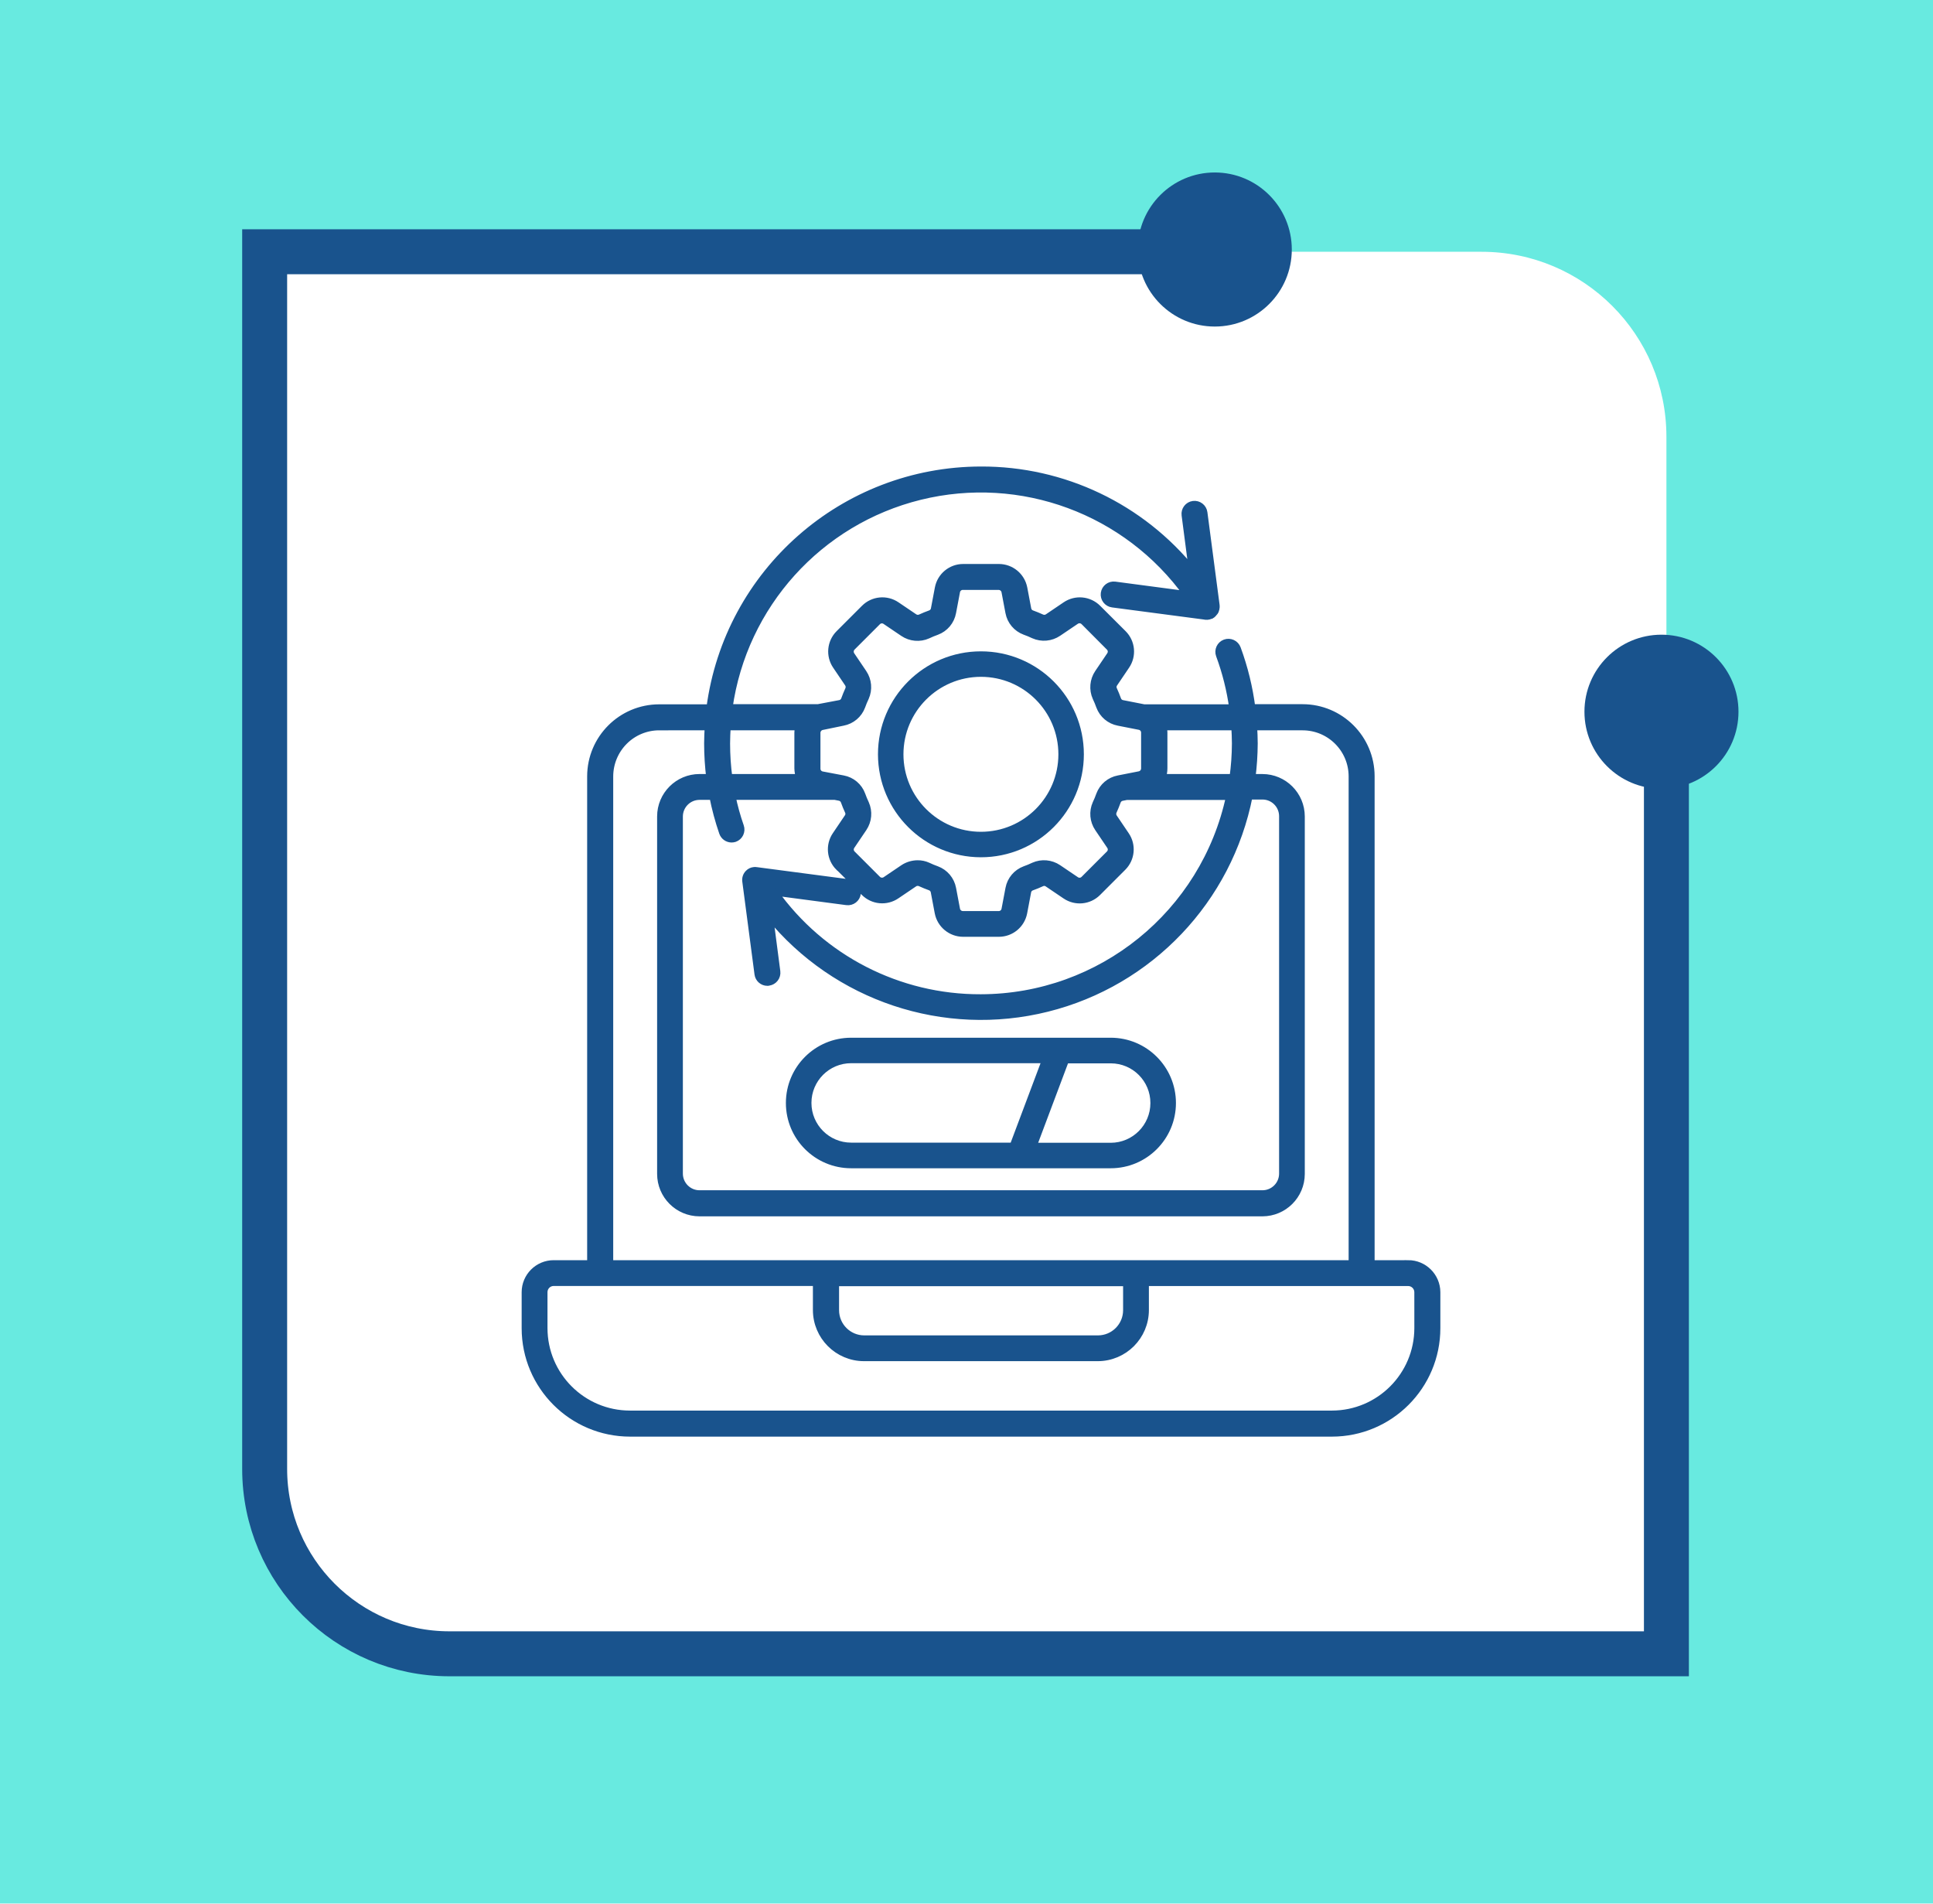
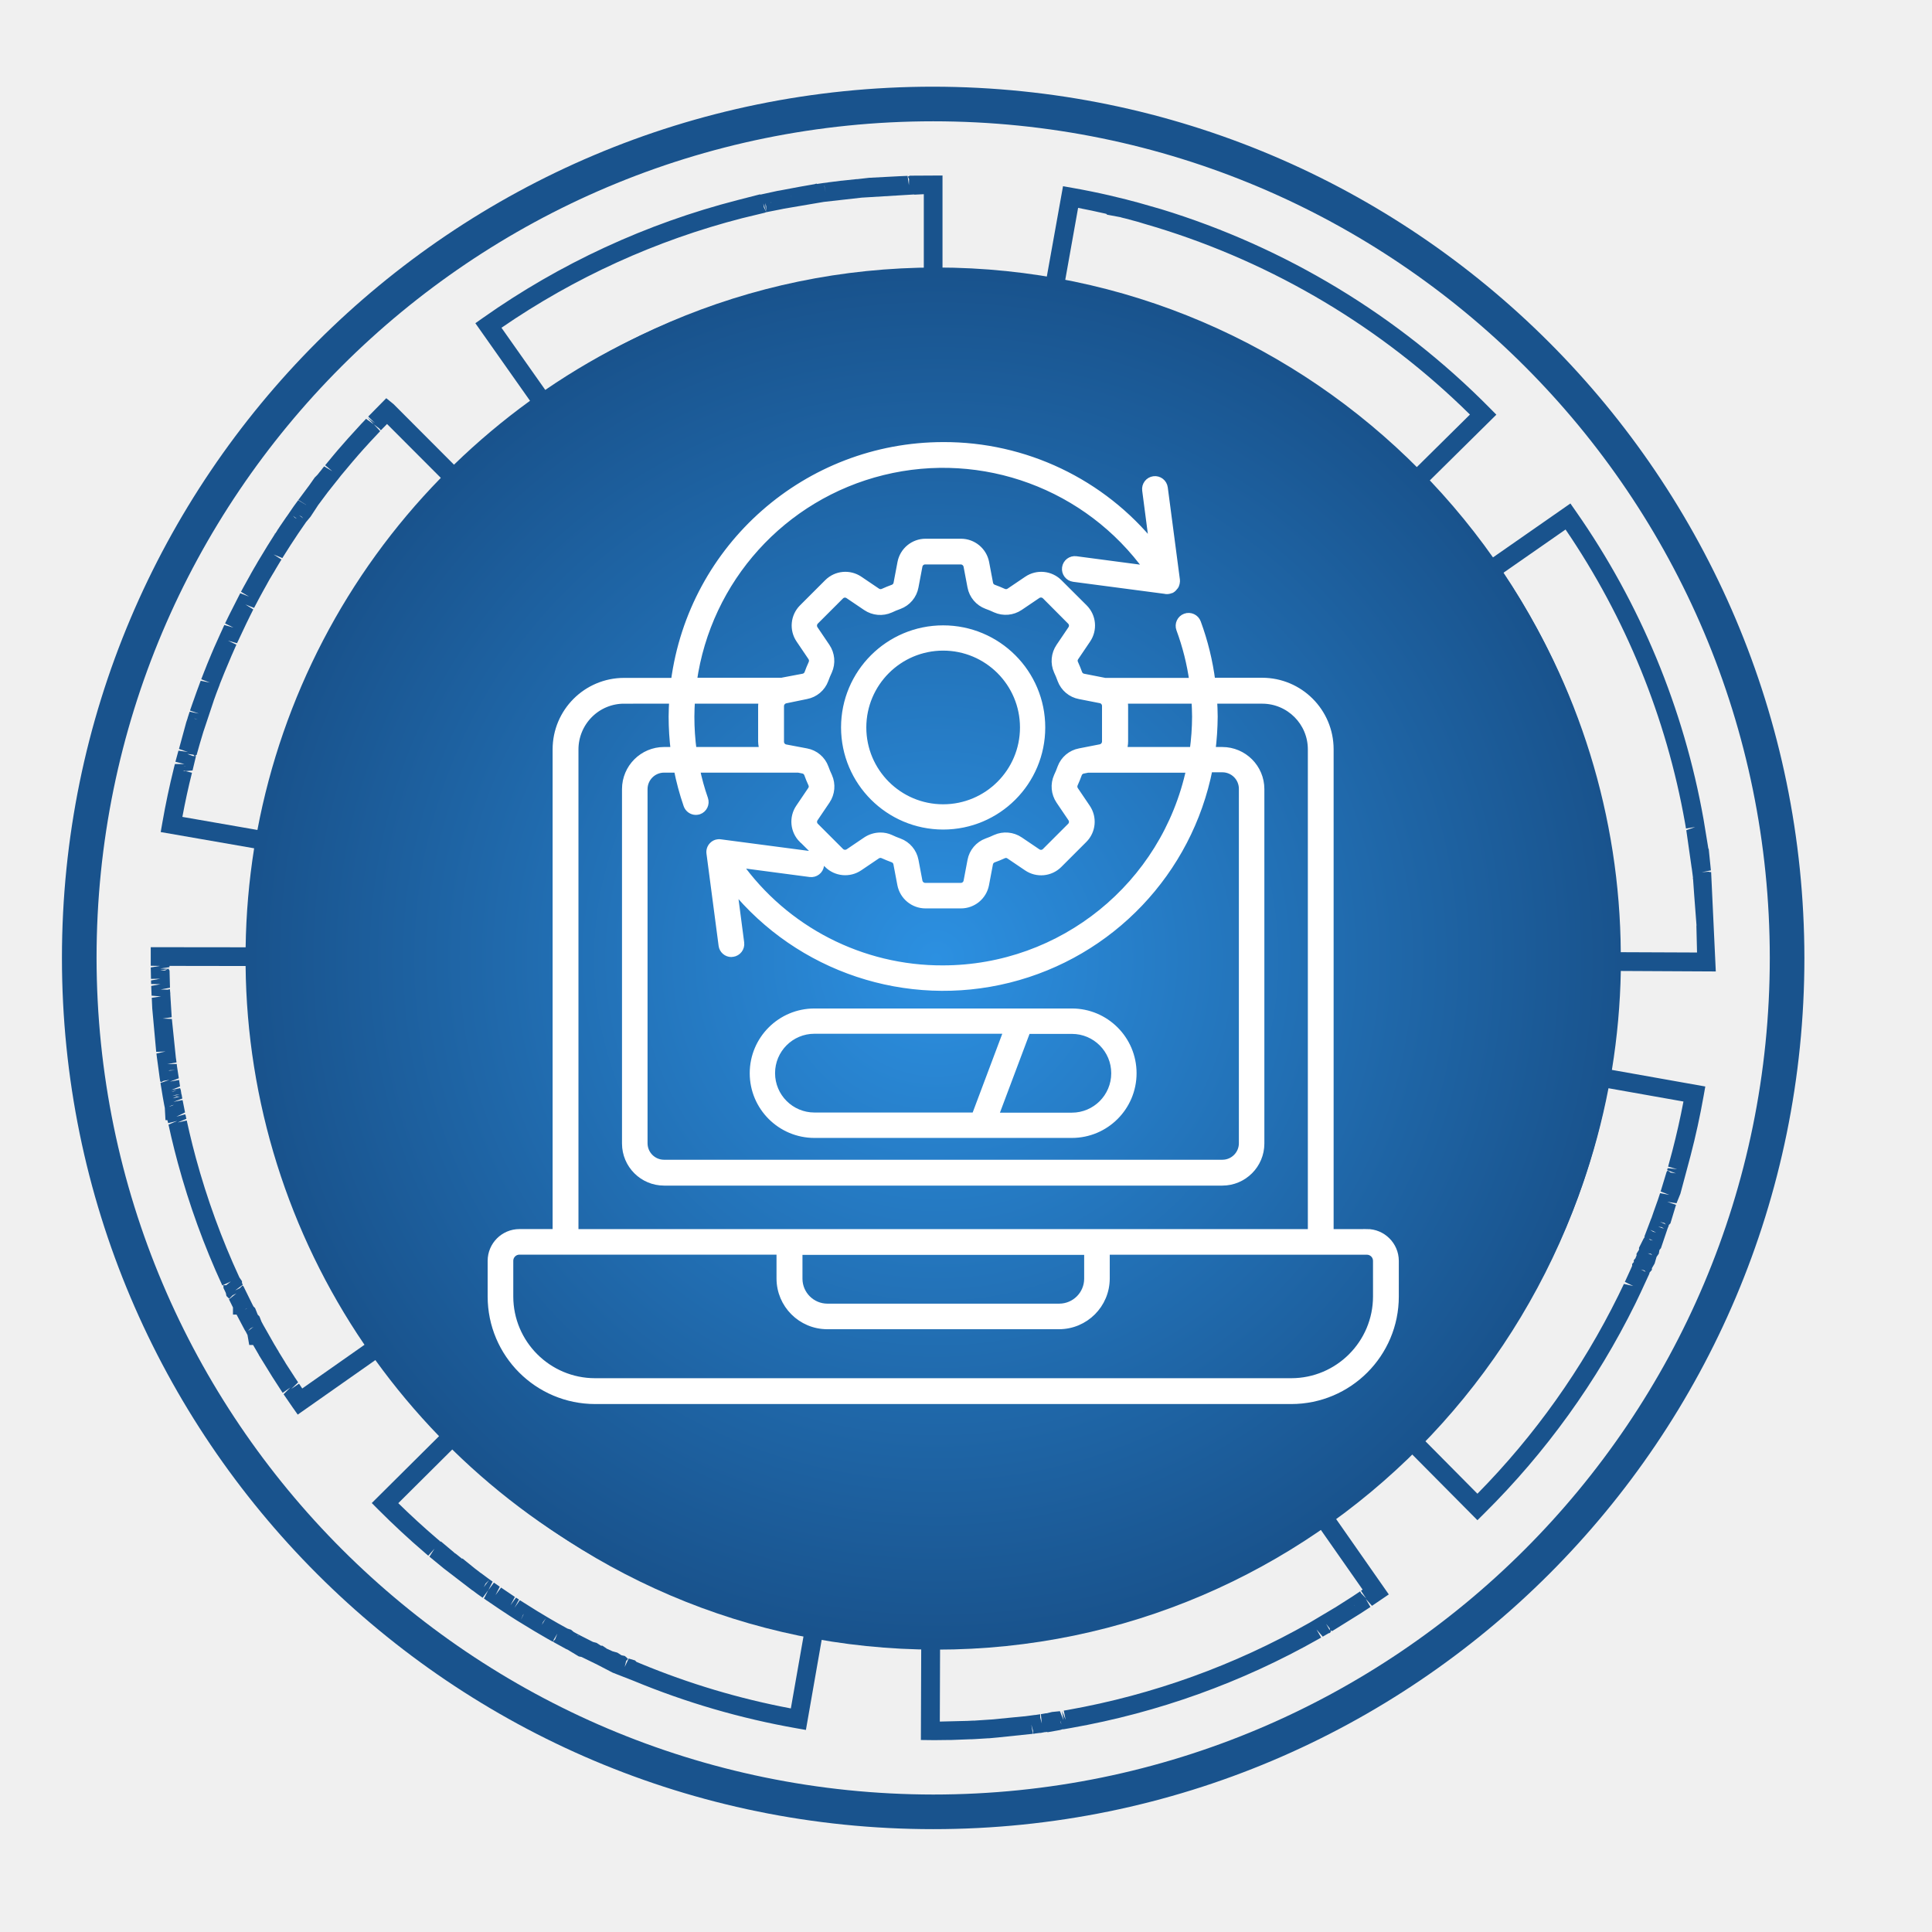
- <svg xmlns="http://www.w3.org/2000/svg" width="129" height="127" viewBox="0 0 129 127">
-   <g id="img5" transform="translate(-410.059 -1120)">
-     <rect id="Rectangle_458853" data-name="Rectangle 458853" width="129" height="127" transform="translate(410.059 1120)" fill="#68eae0" />
-     <path id="Path_1031233" data-name="Path 1031233" d="M19,18h81.211a12.336,12.336,0,0,1,12.336,12.336v81.211H31.336A12.336,12.336,0,0,1,19,99.211Z" transform="translate(408.721 1118.799)" fill="#fff" />
-     <path id="Path_1031238" data-name="Path 1031238" d="M109.821,42.854a5.14,5.14,0,1,1-5.14,5.14,5.14,5.14,0,0,1,5.14-5.14" transform="translate(411.117 1119.494)" fill="#19538d" />
-     <path id="Path_1031243" data-name="Path 1031243" d="M80.821,12.854a5.14,5.14,0,1,1-5.14,5.14,5.14,5.14,0,0,1,5.14-5.14" transform="translate(410.307 1118.654)" fill="#19538d" />
-     <path id="Path_1031248" data-name="Path 1031248" d="M112.547,48.689v62.857H31.336A12.336,12.336,0,0,1,19,99.211V18H83.1" transform="translate(408.721 1118.799)" fill="none" stroke="#19538d" stroke-miterlimit="10" stroke-width="3" />
-     <g id="Group_1188443" data-name="Group 1188443" transform="translate(28.672 -7279.807)">
-       <g id="Group_1099776" data-name="Group 1099776" transform="translate(412.387 8428.781)">
-         <g id="Group_1099618" data-name="Group 1099618" transform="translate(-0.348 0.025)">
-           <rect id="Rectangle_401104" data-name="Rectangle 401104" width="67.943" height="68.761" transform="translate(0)" fill="none" />
+ <svg xmlns="http://www.w3.org/2000/svg" width="130" height="130" viewBox="0 0 130 130">
+   <defs>
+     <clipPath id="clip-path">
+       <path id="Trazado_1031300" data-name="Trazado 1031300" d="M2.33,58.623a56.294,56.294,0,1,1,56.294,56.294A56.358,56.358,0,0,1,2.33,58.623M58.624,0a58.623,58.623,0,1,0,58.623,58.623A58.688,58.688,0,0,0,58.624,0Z" fill="#19538d" />
+     </clipPath>
+     <clipPath id="clip-path-2">
+       <path id="Trazado_1031301" data-name="Trazado 1031301" d="M32.931,102.036h-.005Z" transform="translate(-32.926 -102.034)" fill="#19538d" />
+     </clipPath>
+     <clipPath id="clip-path-3">
+       <path id="Trazado_1031302" data-name="Trazado 1031302" d="M13.892,29.209v.028l.083-.109Z" transform="translate(-13.892 -29.128)" fill="#19538d" />
+     </clipPath>
+     <clipPath id="clip-path-4">
+       <path id="Trazado_1031303" data-name="Trazado 1031303" d="M5.942,60.743l0-.042h0a.137.137,0,0,0,0,.043" transform="translate(-5.937 -60.7)" fill="#19538d" />
+     </clipPath>
+     <clipPath id="clip-path-5">
+       <path id="Trazado_1031304" data-name="Trazado 1031304" d="M107.924,54.335h0v0Z" transform="translate(-107.924 -54.311)" fill="#19538d" />
+     </clipPath>
+     <clipPath id="clip-path-6">
+       <path id="Trazado_1031305" data-name="Trazado 1031305" d="M9,42.917H9l.01-.036Z" transform="translate(-9.002 -42.882)" fill="#19538d" />
+     </clipPath>
+     <clipPath id="clip-path-7">
+       <path id="Trazado_1031306" data-name="Trazado 1031306" d="M70.38,8.861l-.027-.01h-.005l.032.011" transform="translate(-70.348 -8.85)" fill="#19538d" />
+     </clipPath>
+     <clipPath id="clip-path-8">
+       <path id="Trazado_1031307" data-name="Trazado 1031307" d="M17.484,26.319h0v0Z" transform="translate(-17.484 -26.318)" fill="#19538d" />
+     </clipPath>
+     <clipPath id="clip-path-9">
+       <path id="Trazado_1031308" data-name="Trazado 1031308" d="M14.7,28.076a.525.525,0,0,0-.06.082l.035-.044.026-.038Z" transform="translate(-14.639 -28.076)" fill="#19538d" />
+     </clipPath>
+     <clipPath id="clip-path-10">
+       <path id="Trazado_1031309" data-name="Trazado 1031309" d="M13.379,83.166l-.008-.014ZM72.312,8.943l-.022-.006.022.006m-5.3,100.933-.02-.106.094.257Zm-30.558-4.964.041.02-.006.014Zm-1.057-.518-.015-.009.023.011Zm-.536-.187.012-.012-.005.015Zm-.362-.173.007-.008.09.042-.005.01Zm-1.583.29.242-.408-.15.386-.13.13Zm1.3-.426,0,0,.007,0,0,0Zm50.906-.225-.233-.416.246.308v.123Zm-52.93-.532.2-.267-.271.447Zm-1.353-.469.062-.092-.166.36-.007.008ZM86.78,102l0-.009.045.068Zm-58.447-1.455.227-.226-.348.467Zm30.58,4.174a46.048,46.048,0,0,0,25.5-7.958l2.931,4.19-.109.077.349.523-.342-.357-.066-.122-.032.021,0,0-.488.326v0l-1.177.749-.005,0-1.7,1.012a50.941,50.941,0,0,1-16.261,5.867l-.278.048.124.618-.247-.6.106.62-.242-.6-.531.053-.371.089-.047,0-.333.059.065.625-.11-.4v-.217l-.061.005v0l-.281.043v-.005l-.688.092a.681.681,0,0,0-.087.005l-2.174.212c-.031,0-.057.007-.036,0l-1.145.077.11.617-.111-.622-.467.022-.038,0-1.776.044ZM25.27,97.7l-.223-.19c-.885-.758-1.755-1.555-2.59-2.374l3.631-3.612A46.16,46.16,0,0,0,49.758,103.9l-.887,5.047a51.1,51.1,0,0,1-10.1-3.012l-.284-.118-.1-.1-.425-.127-.272.568.1-.41.131-.131-.083-.071,0-.011-.139-.117-.224-.048-.281-.178-.32-.089v0l-.062-.028h0l-.308-.142-.312-.205H36.1l-.3-.191-.247-.066h0L34.628,104v0l-.358-.191h0l-.187-.157-.242-.077h0l-.57-.317-.058-.031h0l-.58-.335h0l-.19-.112,0,0-.078-.047-.012-.008h0l-.51-.305a1.008,1.008,0,0,0-.118-.073l-1.063-.667,0,0-.029-.011-.355.506.3-.556-.2-.129-.368.511.293-.556-.93-.63-.374.507.286-.565-.294-.207-.015-.009-.084-.059-.373.5.286-.568-.213-.15,0,0-.594-.439,0,.005-.291-.225h0l-.007-.005a.587.587,0,0,0-.076-.057l-.836-.677h-.065l0-.008-.338-.273h0l-.094-.071-.006.008-.087-.078,0,0-.863-.726H25.25ZM14.879,85.744l-.01-.024h0a.243.243,0,0,1,.012.029Zm-2.356-2.373.194-.105-.327.256h-.022Zm-.268-1.349h.019l-.158.105Zm94.087-2.475-.272-.136.234.065.092.092Zm.194-1.227.206.036.089.09Zm.151-.9-.081-.081.276.128Zm.207-.545-.207-.138.406.183Zm.343-.338.231.024.159.106Zm.12-.329.294.075.1.1Zm.916-.715,0,0c-.007.019-.015.037-.025.057Zm-.221-1.329.023,0h-.013ZM7.225,68.362l.14-.028-.309.121H7.04Zm.319-.588h.221l-.483.121Zm-.026-.121h.233l-.5.081Zm.039-.334-.219.109-.136.027ZM91.466,90.864a46.163,46.163,0,0,0,12.422-23.648l5.045.894c-.212,1.114-.463,2.227-.746,3.315L107.9,72.49l.607.171-.636-.065-.037.13.592.218-.365-.055-.158-.13-.026.037-.047-.024-.028.077h-.005l-.4,1.314.586.229-.622-.117-.149.452,0,0-.1.278h0l-.2.565h0l-.137.4-.007,0-.467,1.235.029.012-.069.107h-.005l0,0-.313.624v.134l-.167.269v.132l-.06.118v.046l-.009,0-.114.137v.126l-.112.131v.128l-.124.277h0l-.366.8.565.277-.63-.139-.379.785A51.364,51.364,0,0,1,95.07,94.5ZM7.1,66h.343l-.462.037ZM6.433,59.29l.5-.083-.172.087Zm0-.129.628-.09v-.087l5.122.008a46.054,46.054,0,0,0,8,25.487l-4.189,2.94-.217-.323-.521.352.462-.442-.164-.245-.069-.1v-.005l-.584-.9,0,0-.07-.12.005.007-.436-.707v-.016l-.1-.156h0l-.125-.215a.141.141,0,0,0-.019-.029l0,.005-.772-1.358.005.011-.037-.067.015.025-.115-.213-.138-.355-.115-.115-.177-.444-.112-.113-.078-.148-.59-1.2,0,0-.063-.064-.187.185-.311.151.514-.383-.055-.113V80.2l-.174-.252A51.357,51.357,0,0,1,8.835,71.9c-.151-.562-.295-1.126-.429-1.7l-.183-.814-.614.135.589-.248L8.138,69h-.01l-.016-.03-.587.16.583-.286-.162-.818-.02,0-.006-.011-.594.118.6-.224-.032-.17h0l-.011-.088-.1.013.092-.014,0-.027.005,0H7.865l-.044-.289-.038-.1.019-.007-.021,0-.008-.018-.59.125.588-.242-.063-.433-.618.11.6-.222-.128-.835h0l-.012-.13-.634.012.62-.116-.047-.324h0l-.267-2.6-.634-.027.622-.088-.094-1.531v-.077l-.029-.283-.143.035-.473-.013.624-.117-.029-1.152L7.008,59.2l.053-.008L7,59.177l-.016.006ZM7.965,45.835h.149v.037Zm.079-.311.07,0v.014Zm.581-.662-.369-.142.411.052.091.092Zm.162-2.5-.064-.029.228.058Zm1.082-.736.01-.029-.013.041,0-.012m94.849,16.436a46.069,46.069,0,0,0-7.913-25.519L101,29.621a50.778,50.778,0,0,1,8.036,19.729l.068.389.62-.1-.6.215.366,2.571,0-.028.086.664-.013,0,.018.1h0l.071,1.008.16,2.1-.009,0,.044,1.814ZM16.251,29.1l-.005.006Zm-.75-.268-.132-.133.261.194Zm.536.02-.25-.185.15.077.121.12Zm3.347-3.8-.009.011ZM21.7,22.521l3.619,3.625A46.16,46.16,0,0,0,12.978,49.837l-5.049-.879c.185-1,.4-1.992.646-2.971l-.444-.111.482-.041.233-.972H8.794l.058-.069.022,0h0l.012,0,.213-.754h0l.247-.827c.011-.028.021-.055.031-.089l.655-1.965,0-.007.185-.512h0l0,0a.482.482,0,0,0,.038-.1l.179-.465a.25.25,0,0,0,.011-.041.41.41,0,0,0,.038-.1c.025-.048.032-.066.027-.066l.24-.6h0l.5-1.189c.013-.029.024-.05.023-.05l0,0,.155-.352c.016-.034.029-.063.035-.079l.1-.228-.567-.272.61.174.644-1.365c.019-.034.032-.063.042-.083l.195-.4a.377.377,0,0,0,.028-.054l-.005.007L12.7,35l-.533-.337.586.233.289-.55h0l.128-.238h0l.122-.223h0l.143-.26h0l.118-.21h0L13.781,33h0l.2-.336h0l.132-.217h0l.132-.229h0l.084-.138.006-.012.195-.323h0l.067-.105-.529-.339.587.241.134-.212h0l.415-.654.006-.01.48-.727c.005-.01.013-.021.02-.031l0,0,.545-.793.3-.359L17.05,28l-.02.024.675-.906,0,0,.619-.78,0,0,.032-.037a.271.271,0,0,0,.046-.056l-.01.011L18.59,26h0l.784-.936.38-.441c.034-.036.042-.053.041-.047l.327-.369a.31.31,0,0,0,.036-.039l0,0,.4-.441h0l.68-.724-.429-.461.391.3.071.1.035-.024.005,0Zm45.6-9.5.9-5.042c.6.115,1.2.24,1.787.376l.107.025.059.058.8.149c.034.008.072.016.049.005a.7.7,0,0,0,.136.04l.126.033a.479.479,0,0,0,.074.016l0,0a.56.56,0,0,0,.09.024l.8.214v0l.062.019a.337.337,0,0,1-.061-.024h0l.088.032.2.061h0l.06.019v0l.848.251A51.521,51.521,0,0,1,94.566,21.886l-3.641,3.6A46.161,46.161,0,0,0,67.3,13.02M47.058,7.946l-.039-.262.19.561Zm.091-.292.064.21v.353Zm.389-.026-.01-.057.028.075Zm1.343-.488V7.13l.035.166Zm8.937-.082V12.18a46.06,46.06,0,0,0-25.471,8.048L29.4,16.045A51,51,0,0,1,45.6,8.672l1.511-.365h0l.1-.041.008.015,0-.012.925-.182h0l.28-.057v0l2.669-.454v0l2.571-.289.018,0,3.477-.211.033.013Zm-6.692-.546V6.466l.083.459Zm5.752-.7-.132.065.082.173-.013.4-.089-.626-.495.021v0l-2.092.109-.781.089-.059,0-.992.106-.025,0-.88.11a.267.267,0,0,0-.065.014l-.244.029h-.009l-.447.066-.046-.023-.144.044-.015,0-.993.174,0,0L48.181,6.8v0l-.188.033h-.011l-1.142.249-.062-.01-1.49.383a52.253,52.253,0,0,0-17.131,7.922l-.514.363,3.678,5.219a46.7,46.7,0,0,0-5.116,4.3L22.14,21.185l-.492-.4L20.453,22h0l-.015.019.005,0-.006.007.444.432-.509-.378.432.461-.517-.369a.486.486,0,0,0-.059.065l-.265.278h0l-.887.973h0l-.682.778h0l-.264.313h0l-.594.717.48.4-.547-.323-.094.115-.015.02-.14.183c-.018.019-.036.037-.052.057l-.056.073h0l-.094.117,0,0-.183.183-.368.524,0,0-.735.987.51.318.02.02-.541-.321-.3.41a.474.474,0,0,0-.049.071l-.418.61,0,0-.029.036-.373.544h0l-.111.165c-.01.015-.021.034-.035.057l-.094.133.021-.028-.057.1h0l-.063.092h0l-.006.012.007,0-.025.033-.009,0-.064.1h0l-.453.717h0l-.61,1.006a.234.234,0,0,0-.027.044l-.172.3a.755.755,0,0,0-.077.128h0l-.218.38a.681.681,0,0,0-.064.12l-.463.833h0l-.162.3.541.321-.59-.227-.731,1.441h0l-.289.592.564.281-.614-.173-.082.177a.8.8,0,0,0-.035.081l-.158.345h0l-.428.954c-.008.02-.016.039-.026.063l-.142.332c-.007.018-.014.034-.02.049l0,0h0l-.259.624c-.006.013-.011.028-.016.04l-.132.337a.625.625,0,0,0-.034.079l-.221.569.587.224-.625-.122-.266.721a.186.186,0,0,0-.013.035l-.206.582h0l-.059.164h0l-.168.482h0l0,.022.589.2-.619-.125-.135.415h.005l-.1.3h0L7.7,44.385l.6.207L7.664,44.5l-.129.474h0l-.031.113h0l-.043.162.61.153H7.424l-.069.278c-.3,1.209-.562,2.446-.776,3.678l-.109.62,6.287,1.093a46.645,46.645,0,0,0-.572,6.661L5.8,57.725l0,1.25.629.012-.628.1.015.772.628-.012-.625.117.007.238.63.014-.625.116.025.588,0,.066.637.054-.624.09L5.9,61.8c0,.024,0,.041,0,.041V61.83l.268,2.941.63-.03-.616.139.023.19h0l.161,1.184h0l.033.251h0l.039.246h.007l.031.063.2-.1.378-.06-.6.208.065.384h0l.038.24h0l.047.289h0l.094.52h0l.055.276-.005,0,.044.793H6.92l.052.2.61-.15-.587.251.188.837q.206.875.439,1.738a52.645,52.645,0,0,0,2.993,8.245l.572-.265-.313.252h-.2l.028.137-.021.016.171.364.042.207.183.183.237-.236.25-.122-.5.4.269.545v.481h.242l.534,1.011.009.02.092.142h0l.016.041,0,0,.084.157.117.675h.261l.383.658v.012l.914,1.481h0l.546.845h0l.145.224.516-.359-.453.452q.289.431.589.856l.362.515,5.225-3.669A46.489,46.489,0,0,0,25.2,90.627l-4.527,4.5.444.447c1,1,2.041,1.972,3.114,2.888l.242.207.42-.469-.341.535.961.79v0l1.879,1.442c.031.025.076.056.076.048l.317.239.023.016.327.231.372-.506-.253.5-.044.044.21.157.008,0,.76.517a.52.52,0,0,0,.073.049l.606.4a.4.4,0,0,0,.041.028l.523.334a.081.081,0,0,0,.02.013l.023.013h0l.151.093v0l.718.437v0l.236.144h0l.135.08v0l.82.478.007,0a.784.784,0,0,0,.088.052l.2.112,0-.005.028.009.005-.01.06.047,0,.007.827.456.067.028,0-.005.788.475.185.037h0l1.055.515,1.036.539,1.4.547a52.318,52.318,0,0,0,10.986,3.2l.619.109,1.1-6.287a46.465,46.465,0,0,0,6.659.585l-.023,6.378.9.011,1.093-.013h.092l1.225-.047a.906.906,0,0,0,.1,0l.237-.012a.554.554,0,0,0,.084-.005l.783-.048.064,0,.614-.057h0l2.307-.241v-.005l.032-.01-.1-.609.113.4v.215l.055,0,.018,0,.073-.016h0l.32-.039h.056l.29-.056h.063l.068-.014.043.023.827-.146.205-.062.007.015.541-.094A52.173,52.173,0,0,0,84.4,104.267l.154-.088-.312-.545.421.483.33-.192h0l.09-.049.042,0,.073-.072-.005-.009.027-.027-.041-.042.074-.018.034.042,1.889-1.175,0,0,.52-.339,0,0,.063-.042a.9.9,0,0,0,.113-.071l-.315-.545.413.46,0,.009h0l0,0,1.136-.771L85.44,96.029a46.476,46.476,0,0,0,5.13-4.282l4.5,4.535.447-.443a52.653,52.653,0,0,0,10.175-14.121c.11-.226.221-.451.362-.756l.6-1.3-.022-.008.053-.076h.006l.118-.139v-.113l.184-.316.13-.444,0,0,.15-.217.046-.25.1-.124.391-1.156h0l.031-.081-.008,0,.107-.267h0l.009-.029-.02-.005.126-.127.378-1.247-.594-.207.628.1.261-.646.685-2.56c.345-1.322.641-2.68.88-4.033l.11-.618-6.285-1.117a46.706,46.706,0,0,0,.6-6.657l6.391.033-.314-6.691-.121,0-.021-.021-.489.031.616-.12-.147-1.446-.029-.027v-.023l-.318-1.935a52.075,52.075,0,0,0-8.6-20.741l-.36-.516-5.241,3.651A46.671,46.671,0,0,0,91.8,26.383l4.543-4.489-.442-.447A52.8,52.8,0,0,0,73.791,8.067L72.12,7.589a.471.471,0,0,0-.049-.01l-.021-.005-.513-.135a.83.83,0,0,0-.081-.023L70.274,7.13q-1.224-.281-2.47-.5l-.619-.11L66.059,12.8a46.529,46.529,0,0,0-6.983-.619V5.8Z" transform="translate(-5.798 -5.797)" fill="#19538d" />
+     </clipPath>
+     <clipPath id="clip-path-11">
+       <rect id="Rectángulo_459078" data-name="Rectángulo 459078" width="130" height="130" fill="#fff" stroke="#707070" stroke-width="1" />
+     </clipPath>
+     <radialGradient id="radial-gradient" cx="0.5" cy="0.5" r="0.5" gradientUnits="objectBoundingBox">
+       <stop offset="0" stop-color="#2c90e1" />
+       <stop offset="1" stop-color="#19538d" />
+     </radialGradient>
+   </defs>
+   <g id="Grupo_1189745" data-name="Grupo 1189745" transform="translate(12507 12000)">
+     <g id="Grupo_1180190" data-name="Grupo 1180190" transform="translate(-12502.833 -11994.167)">
+       <g id="Grupo_1180171" data-name="Grupo 1180171">
+         <g id="Grupo_1180170" data-name="Grupo 1180170" clip-path="url(#clip-path)">
+           <rect id="Rectángulo_458950" data-name="Rectángulo 458950" width="165.811" height="165.811" transform="translate(-58.623 58.623) rotate(-45)" fill="#19538d" />
+         </g>
+       </g>
+       <g id="Grupo_1180173" data-name="Grupo 1180173" transform="translate(33.928 105.138)">
+         <g id="Grupo_1180172" data-name="Grupo 1180172" clip-path="url(#clip-path-2)">
+           <rect id="Rectángulo_458951" data-name="Rectángulo 458951" width="0.005" height="0.005" transform="translate(-0.001 0.001) rotate(-45)" fill="#19538d" />
+         </g>
+       </g>
+       <g id="Grupo_1180175" data-name="Grupo 1180175" transform="translate(14.315 30.014)">
+         <g id="Grupo_1180174" data-name="Grupo 1180174" clip-path="url(#clip-path-3)">
+           <rect id="Rectángulo_458952" data-name="Rectángulo 458952" width="0.136" height="0.136" transform="matrix(0.707, -0.707, 0.707, 0.707, -0.055, 0.055)" fill="#19538d" />
+         </g>
+       </g>
+       <g id="Grupo_1180177" data-name="Grupo 1180177" transform="translate(6.118 62.547)">
+         <g id="Grupo_1180176" data-name="Grupo 1180176" clip-path="url(#clip-path-4)">
+           <rect id="Rectángulo_458953" data-name="Rectángulo 458953" width="0.034" height="0.034" transform="translate(-0.022 0.022) rotate(-45.002)" fill="#19538d" />
+         </g>
+       </g>
+       <g id="Grupo_1180179" data-name="Grupo 1180179" transform="translate(111.207 55.963)">
+         <g id="Grupo_1180178" data-name="Grupo 1180178" clip-path="url(#clip-path-5)">
+           <path id="Trazado_1031310" data-name="Trazado 1031310" d="M0,0H.02V.02H0Z" transform="translate(-0.014 0.012) rotate(-45.009)" fill="#19538d" />
+         </g>
+       </g>
+       <g id="Grupo_1180181" data-name="Grupo 1180181" transform="translate(9.276 44.187)">
+         <g id="Grupo_1180180" data-name="Grupo 1180180" clip-path="url(#clip-path-6)">
+           <rect id="Rectángulo_458955" data-name="Rectángulo 458955" width="0.033" height="0.033" transform="translate(-0.018 0.018) rotate(-44.999)" fill="#19538d" />
+         </g>
+       </g>
+       <g id="Grupo_1180183" data-name="Grupo 1180183" transform="translate(72.488 9.119)">
+         <g id="Grupo_1180182" data-name="Grupo 1180182" clip-path="url(#clip-path-7)">
+           <rect id="Rectángulo_458956" data-name="Rectángulo 458956" width="0.031" height="0.031" transform="matrix(0.707, -0.707, 0.707, 0.707, -0.006, 0.006)" fill="#19538d" />
+         </g>
+       </g>
+       <g id="Grupo_1180185" data-name="Grupo 1180185" transform="translate(18.016 27.119)">
+         <g id="Grupo_1180184" data-name="Grupo 1180184" clip-path="url(#clip-path-8)">
+           <rect id="Rectángulo_458957" data-name="Rectángulo 458957" width="0.002" height="0.002" transform="matrix(0.706, -0.708, 0.708, 0.706, -0.001, 0.001)" fill="#19538d" />
+         </g>
+       </g>
+       <g id="Grupo_1180187" data-name="Grupo 1180187" transform="translate(15.084 28.93)">
+         <g id="Grupo_1180186" data-name="Grupo 1180186" clip-path="url(#clip-path-9)">
+           <rect id="Rectángulo_458958" data-name="Rectángulo 458958" width="0.101" height="0.101" transform="translate(-0.041 0.041) rotate(-45)" fill="#19538d" />
+         </g>
+       </g>
+       <g id="Grupo_1180189" data-name="Grupo 1180189" transform="translate(5.974 5.973)">
+         <g id="Grupo_1180188" data-name="Grupo 1180188" clip-path="url(#clip-path-10)">
+           <rect id="Rectángulo_458959" data-name="Rectángulo 458959" width="148.915" height="148.915" transform="translate(-52.65 52.65) rotate(-45)" fill="#19538d" />
+         </g>
+       </g>
+     </g>
+     <ellipse id="Elipse_13701" data-name="Elipse 13701" cx="46" cy="46.5" rx="46" ry="46.5" transform="translate(-12490 -11982)" fill="url(#radial-gradient)" />
+     <g id="Grupo_1189750" data-name="Grupo 1189750" transform="translate(-12890.387 -20401.188)">
+       <g id="Grupo_1099776" data-name="Grupo 1099776" transform="translate(412.387 8428.781)">
+         <g id="Grupo_1099618" data-name="Grupo 1099618" transform="translate(-0.348 0.025)">
+           <rect id="Rectángulo_401104" data-name="Rectángulo 401104" width="67.943" height="68.761" transform="translate(0)" fill="none" />
        </g>
        <g id="procesamiento-de-archivos" transform="translate(1.462 1.515)">
-           <path id="Path_1031545" data-name="Path 1031545" d="M62.1,54.466H59.613V21.926a4.563,4.563,0,0,0-4.558-4.558h-3.4a18.1,18.1,0,0,0-.969-3.957.619.619,0,0,0-1.163.428,16.812,16.812,0,0,1,.887,3.539H44.48c-.02,0-.031-.01-.051-.01l-1.4-.275a.429.429,0,0,1-.326-.275q-.122-.337-.275-.673a.413.413,0,0,1,.041-.418l.8-1.183a1.669,1.669,0,0,0-.2-2.121L41.37,10.729a1.67,1.67,0,0,0-2.121-.2l-1.183.8a.438.438,0,0,1-.418.041q-.337-.153-.673-.275a.429.429,0,0,1-.275-.326l-.265-1.4a1.68,1.68,0,0,0-1.642-1.356H32.406a1.672,1.672,0,0,0-1.642,1.356l-.265,1.4a.429.429,0,0,1-.275.326q-.337.122-.673.275a.438.438,0,0,1-.418-.041l-1.183-.8a1.669,1.669,0,0,0-2.121.2l-1.693,1.693a1.67,1.67,0,0,0-.2,2.121l.8,1.183a.438.438,0,0,1,.041.418q-.153.337-.275.673a.429.429,0,0,1-.326.275l-1.4.265c-.01,0-.02.01-.041.01H16.763A16.985,16.985,0,0,1,47.386,9.831l-4.854-.642a.617.617,0,1,0-.163,1.224l6.119.806a.626.626,0,0,0,.408-.031c.031-.01.061-.01.082-.031a.919.919,0,0,0,.1-.092.01.01,0,0,0,.01-.01.01.01,0,0,1,.01-.01.892.892,0,0,0,.082-.1.358.358,0,0,0,.061-.143c.01-.02.01-.051.02-.071a.62.62,0,0,0,.01-.194l-.816-6.2a.617.617,0,0,0-1.224.163l.489,3.743A18.053,18.053,0,0,0,33.589,1.51a18.25,18.25,0,0,0-18.07,15.867h-3.4a4.561,4.561,0,0,0-4.558,4.558v32.53H5.077A1.889,1.889,0,0,0,3.19,56.353v2.4a6.989,6.989,0,0,0,6.985,6.985H57.013A6.989,6.989,0,0,0,64,58.749v-2.4a1.9,1.9,0,0,0-1.9-1.887ZM21.515,22.028H16.753a17.114,17.114,0,0,1-.153-2.294c0-.377.02-.755.041-1.122h4.8a1.772,1.772,0,0,0-.051.4V21.4a1.883,1.883,0,0,0,.122.632Zm2.611,5.955,1.693,1.683a1.67,1.67,0,0,0,2.121.2l1.183-.8a.438.438,0,0,1,.418-.041q.337.153.673.275a.429.429,0,0,1,.275.326l.265,1.4A1.68,1.68,0,0,0,32.4,32.388h2.386a1.672,1.672,0,0,0,1.642-1.356l.265-1.4a.429.429,0,0,1,.275-.326c.224-.082.459-.173.673-.275a.413.413,0,0,1,.418.041l1.183.8a1.669,1.669,0,0,0,2.121-.2l1.683-1.683a1.67,1.67,0,0,0,.2-2.121l-.8-1.183a.438.438,0,0,1-.041-.418q.153-.337.275-.673a.429.429,0,0,1,.326-.275l.306-.061H50.2A17.023,17.023,0,0,1,33.579,36.722a16.843,16.843,0,0,1-13.8-7.087l4.854.642a.617.617,0,0,0,.163-1.224l-6.2-.816a.439.439,0,0,0-.163,0,.566.566,0,0,0-.347.173.608.608,0,0,0-.173.52l.816,6.2a.616.616,0,0,0,.612.53.225.225,0,0,0,.082-.01.62.62,0,0,0,.53-.693l-.489-3.743a18.22,18.22,0,0,0,32.01-7.985h.908a1.362,1.362,0,0,1,1.356,1.356V48.439A1.362,1.362,0,0,1,52.383,49.8H14.805a1.362,1.362,0,0,1-1.356-1.356V24.608a1.362,1.362,0,0,1,1.356-1.356h.908a18.13,18.13,0,0,0,.653,2.427.622.622,0,0,0,.581.418.707.707,0,0,0,.2-.031.618.618,0,0,0,.377-.785,15.754,15.754,0,0,1-.561-2.029H23.85l.306.061a.429.429,0,0,1,.326.275c.082.224.173.459.275.673a.413.413,0,0,1-.041.418l-.8,1.183a1.669,1.669,0,0,0,.2,2.121Zm21.609-9.372h4.813c.02.377.041.744.041,1.122a17.115,17.115,0,0,1-.163,2.294H45.663a1.625,1.625,0,0,0,.122-.632V19.009a1.632,1.632,0,0,0-.051-.4Zm-33.611,0h3.284c-.02.367-.041.744-.041,1.122a18.986,18.986,0,0,0,.143,2.294h-.7a2.583,2.583,0,0,0-2.58,2.58V48.46a2.583,2.583,0,0,0,2.58,2.58H52.373a2.583,2.583,0,0,0,2.58-2.58V24.608a2.583,2.583,0,0,0-2.58-2.58h-.714a18.984,18.984,0,0,0,.153-2.294c0-.377-.02-.755-.041-1.122h3.284a3.325,3.325,0,0,1,3.324,3.324v32.53H8.8V21.936a3.341,3.341,0,0,1,.969-2.345,3.306,3.306,0,0,1,2.356-.979ZM23.861,55.7H43.328v1.856A1.932,1.932,0,0,1,41.4,59.483H25.8a1.932,1.932,0,0,1-1.927-1.927V55.7Zm.52-37.395a1.655,1.655,0,0,0,1.244-1.05,6.008,6.008,0,0,1,.245-.591,1.676,1.676,0,0,0-.143-1.621l-.8-1.183a.446.446,0,0,1,.051-.561l1.693-1.693a.435.435,0,0,1,.561-.051l1.183.8a1.676,1.676,0,0,0,1.621.143,6.009,6.009,0,0,1,.591-.245A1.652,1.652,0,0,0,31.682,11l.265-1.4a.438.438,0,0,1,.438-.357h2.386a.448.448,0,0,1,.438.357l.265,1.4a1.655,1.655,0,0,0,1.05,1.244,6.009,6.009,0,0,1,.591.245,1.676,1.676,0,0,0,1.621-.143l1.183-.8a.446.446,0,0,1,.561.051L42.175,13.3a.435.435,0,0,1,.051.561l-.8,1.183a1.676,1.676,0,0,0-.143,1.621,6.009,6.009,0,0,1,.245.591,1.652,1.652,0,0,0,1.244,1.05l1.4.275a.438.438,0,0,1,.357.438v2.386a.448.448,0,0,1-.357.438l-1.4.275a1.655,1.655,0,0,0-1.244,1.05,6.008,6.008,0,0,1-.245.591,1.676,1.676,0,0,0,.143,1.621l.8,1.183a.434.434,0,0,1-.051.561l-1.693,1.693a.435.435,0,0,1-.561.051l-1.183-.8a1.676,1.676,0,0,0-1.621-.143,6.009,6.009,0,0,1-.591.245,1.652,1.652,0,0,0-1.05,1.244l-.265,1.4a.438.438,0,0,1-.438.357H32.386a.448.448,0,0,1-.438-.357l-.265-1.4a1.655,1.655,0,0,0-1.05-1.244,6.009,6.009,0,0,1-.591-.245,1.581,1.581,0,0,0-.683-.143,1.719,1.719,0,0,0-.938.286l-1.183.8a.446.446,0,0,1-.561-.051l-1.693-1.693a.435.435,0,0,1-.051-.561l.8-1.183a1.676,1.676,0,0,0,.143-1.621,6.008,6.008,0,0,1-.245-.591,1.636,1.636,0,0,0-1.244-1.05l-1.4-.265a.438.438,0,0,1-.357-.438V19.03a.448.448,0,0,1,.357-.438ZM62.764,58.749A5.758,5.758,0,0,1,57.013,64.5H10.165a5.758,5.758,0,0,1-5.751-5.751v-2.4a.662.662,0,0,1,.663-.663h17.55v1.856a3.164,3.164,0,0,0,3.161,3.161h15.6a3.164,3.164,0,0,0,3.161-3.161V55.69H62.1a.662.662,0,0,1,.663.663Z" transform="translate(-0.589 -0.622)" fill="#19538d" stroke="#19538d" stroke-width="0.5" />
-           <path id="Path_1031546" data-name="Path 1031546" d="M24.34,47.21H41.66a4.105,4.105,0,1,0,0-8.21H24.34a4.105,4.105,0,1,0,0,8.21Zm20.22-4.1a2.9,2.9,0,0,1-2.9,2.9h-5.2l2.18-5.8h3.03a2.894,2.894,0,0,1,2.89,2.9ZM24.34,40.2h13L35.16,46H24.34a2.9,2.9,0,0,1,0-5.8Z" fill="#19538d" stroke="#19538d" stroke-width="0.5" />
-           <path id="Path_1031547" data-name="Path 1031547" d="M33,26.46a6.62,6.62,0,1,0-6.62-6.62A6.628,6.628,0,0,0,33,26.46Zm0-12.04a5.42,5.42,0,1,1-5.42,5.42A5.424,5.424,0,0,1,33,14.42Z" fill="#19538d" stroke="#19538d" stroke-width="0.5" />
+           <path id="Trazado_1031545" data-name="Trazado 1031545" d="M62.1,54.466H59.613V21.926a4.563,4.563,0,0,0-4.558-4.558h-3.4a18.1,18.1,0,0,0-.969-3.957.619.619,0,0,0-1.163.428,16.812,16.812,0,0,1,.887,3.539H44.48c-.02,0-.031-.01-.051-.01l-1.4-.275a.429.429,0,0,1-.326-.275q-.122-.337-.275-.673a.413.413,0,0,1,.041-.418l.8-1.183a1.669,1.669,0,0,0-.2-2.121L41.37,10.729a1.67,1.67,0,0,0-2.121-.2l-1.183.8a.438.438,0,0,1-.418.041q-.337-.153-.673-.275a.429.429,0,0,1-.275-.326l-.265-1.4a1.68,1.68,0,0,0-1.642-1.356H32.406a1.672,1.672,0,0,0-1.642,1.356l-.265,1.4a.429.429,0,0,1-.275.326q-.337.122-.673.275a.438.438,0,0,1-.418-.041l-1.183-.8a1.669,1.669,0,0,0-2.121.2l-1.693,1.693a1.67,1.67,0,0,0-.2,2.121l.8,1.183a.438.438,0,0,1,.041.418q-.153.337-.275.673a.429.429,0,0,1-.326.275l-1.4.265c-.01,0-.02.01-.041.01H16.763A16.985,16.985,0,0,1,47.386,9.831l-4.854-.642a.617.617,0,1,0-.163,1.224l6.119.806a.626.626,0,0,0,.408-.031c.031-.01.061-.01.082-.031a.919.919,0,0,0,.1-.092.01.01,0,0,0,.01-.01.01.01,0,0,1,.01-.01.892.892,0,0,0,.082-.1.358.358,0,0,0,.061-.143c.01-.02.01-.051.02-.071a.62.62,0,0,0,.01-.194l-.816-6.2a.617.617,0,0,0-1.224.163l.489,3.743A18.053,18.053,0,0,0,33.589,1.51a18.25,18.25,0,0,0-18.07,15.867h-3.4a4.561,4.561,0,0,0-4.558,4.558v32.53H5.077A1.889,1.889,0,0,0,3.19,56.353v2.4a6.989,6.989,0,0,0,6.985,6.985H57.013A6.989,6.989,0,0,0,64,58.749v-2.4a1.9,1.9,0,0,0-1.9-1.887ZM21.515,22.028H16.753a17.114,17.114,0,0,1-.153-2.294c0-.377.02-.755.041-1.122h4.8a1.772,1.772,0,0,0-.051.4V21.4a1.883,1.883,0,0,0,.122.632Zm2.611,5.955,1.693,1.683a1.67,1.67,0,0,0,2.121.2l1.183-.8a.438.438,0,0,1,.418-.041q.337.153.673.275a.429.429,0,0,1,.275.326l.265,1.4A1.68,1.68,0,0,0,32.4,32.388h2.386a1.672,1.672,0,0,0,1.642-1.356l.265-1.4a.429.429,0,0,1,.275-.326c.224-.082.459-.173.673-.275a.413.413,0,0,1,.418.041l1.183.8a1.669,1.669,0,0,0,2.121-.2l1.683-1.683a1.67,1.67,0,0,0,.2-2.121l-.8-1.183a.438.438,0,0,1-.041-.418q.153-.337.275-.673a.429.429,0,0,1,.326-.275l.306-.061H50.2A17.023,17.023,0,0,1,33.579,36.722a16.843,16.843,0,0,1-13.8-7.087l4.854.642a.617.617,0,0,0,.163-1.224l-6.2-.816a.439.439,0,0,0-.163,0,.566.566,0,0,0-.347.173.608.608,0,0,0-.173.52l.816,6.2a.616.616,0,0,0,.612.53.225.225,0,0,0,.082-.01.62.62,0,0,0,.53-.693l-.489-3.743a18.22,18.22,0,0,0,32.01-7.985h.908a1.362,1.362,0,0,1,1.356,1.356V48.439A1.362,1.362,0,0,1,52.383,49.8H14.805a1.362,1.362,0,0,1-1.356-1.356V24.608a1.362,1.362,0,0,1,1.356-1.356h.908a18.13,18.13,0,0,0,.653,2.427.622.622,0,0,0,.581.418.707.707,0,0,0,.2-.031.618.618,0,0,0,.377-.785,15.754,15.754,0,0,1-.561-2.029H23.85l.306.061a.429.429,0,0,1,.326.275c.082.224.173.459.275.673a.413.413,0,0,1-.041.418l-.8,1.183a1.669,1.669,0,0,0,.2,2.121Zm21.609-9.372h4.813c.02.377.041.744.041,1.122a17.115,17.115,0,0,1-.163,2.294H45.663a1.625,1.625,0,0,0,.122-.632V19.009a1.632,1.632,0,0,0-.051-.4Zm-33.611,0h3.284c-.02.367-.041.744-.041,1.122a18.986,18.986,0,0,0,.143,2.294h-.7a2.583,2.583,0,0,0-2.58,2.58V48.46a2.583,2.583,0,0,0,2.58,2.58H52.373a2.583,2.583,0,0,0,2.58-2.58V24.608a2.583,2.583,0,0,0-2.58-2.58h-.714a18.984,18.984,0,0,0,.153-2.294c0-.377-.02-.755-.041-1.122h3.284a3.325,3.325,0,0,1,3.324,3.324v32.53H8.8V21.936a3.341,3.341,0,0,1,.969-2.345,3.306,3.306,0,0,1,2.356-.979ZM23.861,55.7H43.328v1.856A1.932,1.932,0,0,1,41.4,59.483H25.8a1.932,1.932,0,0,1-1.927-1.927V55.7Zm.52-37.395a1.655,1.655,0,0,0,1.244-1.05,6.008,6.008,0,0,1,.245-.591,1.676,1.676,0,0,0-.143-1.621l-.8-1.183a.446.446,0,0,1,.051-.561l1.693-1.693a.435.435,0,0,1,.561-.051l1.183.8a1.676,1.676,0,0,0,1.621.143,6.009,6.009,0,0,1,.591-.245A1.652,1.652,0,0,0,31.682,11l.265-1.4a.438.438,0,0,1,.438-.357h2.386a.448.448,0,0,1,.438.357l.265,1.4a1.655,1.655,0,0,0,1.05,1.244,6.009,6.009,0,0,1,.591.245,1.676,1.676,0,0,0,1.621-.143l1.183-.8a.446.446,0,0,1,.561.051L42.175,13.3a.435.435,0,0,1,.051.561l-.8,1.183a1.676,1.676,0,0,0-.143,1.621,6.009,6.009,0,0,1,.245.591,1.652,1.652,0,0,0,1.244,1.05l1.4.275a.438.438,0,0,1,.357.438v2.386a.448.448,0,0,1-.357.438l-1.4.275a1.655,1.655,0,0,0-1.244,1.05,6.008,6.008,0,0,1-.245.591,1.676,1.676,0,0,0,.143,1.621l.8,1.183a.434.434,0,0,1-.051.561l-1.693,1.693a.435.435,0,0,1-.561.051l-1.183-.8a1.676,1.676,0,0,0-1.621-.143,6.009,6.009,0,0,1-.591.245,1.652,1.652,0,0,0-1.05,1.244l-.265,1.4a.438.438,0,0,1-.438.357H32.386a.448.448,0,0,1-.438-.357l-.265-1.4a1.655,1.655,0,0,0-1.05-1.244,6.009,6.009,0,0,1-.591-.245,1.581,1.581,0,0,0-.683-.143,1.719,1.719,0,0,0-.938.286l-1.183.8a.446.446,0,0,1-.561-.051l-1.693-1.693a.435.435,0,0,1-.051-.561l.8-1.183a1.676,1.676,0,0,0,.143-1.621,6.008,6.008,0,0,1-.245-.591,1.636,1.636,0,0,0-1.244-1.05l-1.4-.265a.438.438,0,0,1-.357-.438V19.03a.448.448,0,0,1,.357-.438ZM62.764,58.749A5.758,5.758,0,0,1,57.013,64.5H10.165a5.758,5.758,0,0,1-5.751-5.751v-2.4a.662.662,0,0,1,.663-.663h17.55v1.856a3.164,3.164,0,0,0,3.161,3.161h15.6a3.164,3.164,0,0,0,3.161-3.161V55.69H62.1a.662.662,0,0,1,.663.663Z" transform="translate(-0.589 -0.622)" fill="#fff" stroke="#fff" stroke-width="0.5" />
+           <path id="Trazado_1031546" data-name="Trazado 1031546" d="M24.34,47.21H41.66a4.105,4.105,0,1,0,0-8.21H24.34a4.105,4.105,0,1,0,0,8.21Zm20.22-4.1a2.9,2.9,0,0,1-2.9,2.9h-5.2l2.18-5.8h3.03a2.894,2.894,0,0,1,2.89,2.9ZM24.34,40.2h13L35.16,46H24.34a2.9,2.9,0,0,1,0-5.8Z" fill="#fff" stroke="#fff" stroke-width="0.5" />
+           <path id="Trazado_1031547" data-name="Trazado 1031547" d="M33,26.46a6.62,6.62,0,1,0-6.62-6.62A6.628,6.628,0,0,0,33,26.46Zm0-12.04a5.42,5.42,0,1,1-5.42,5.42A5.424,5.424,0,0,1,33,14.42Z" fill="#fff" stroke="#fff" stroke-width="0.5" />
        </g>
      </g>
    </g>
  </g>
</svg>
